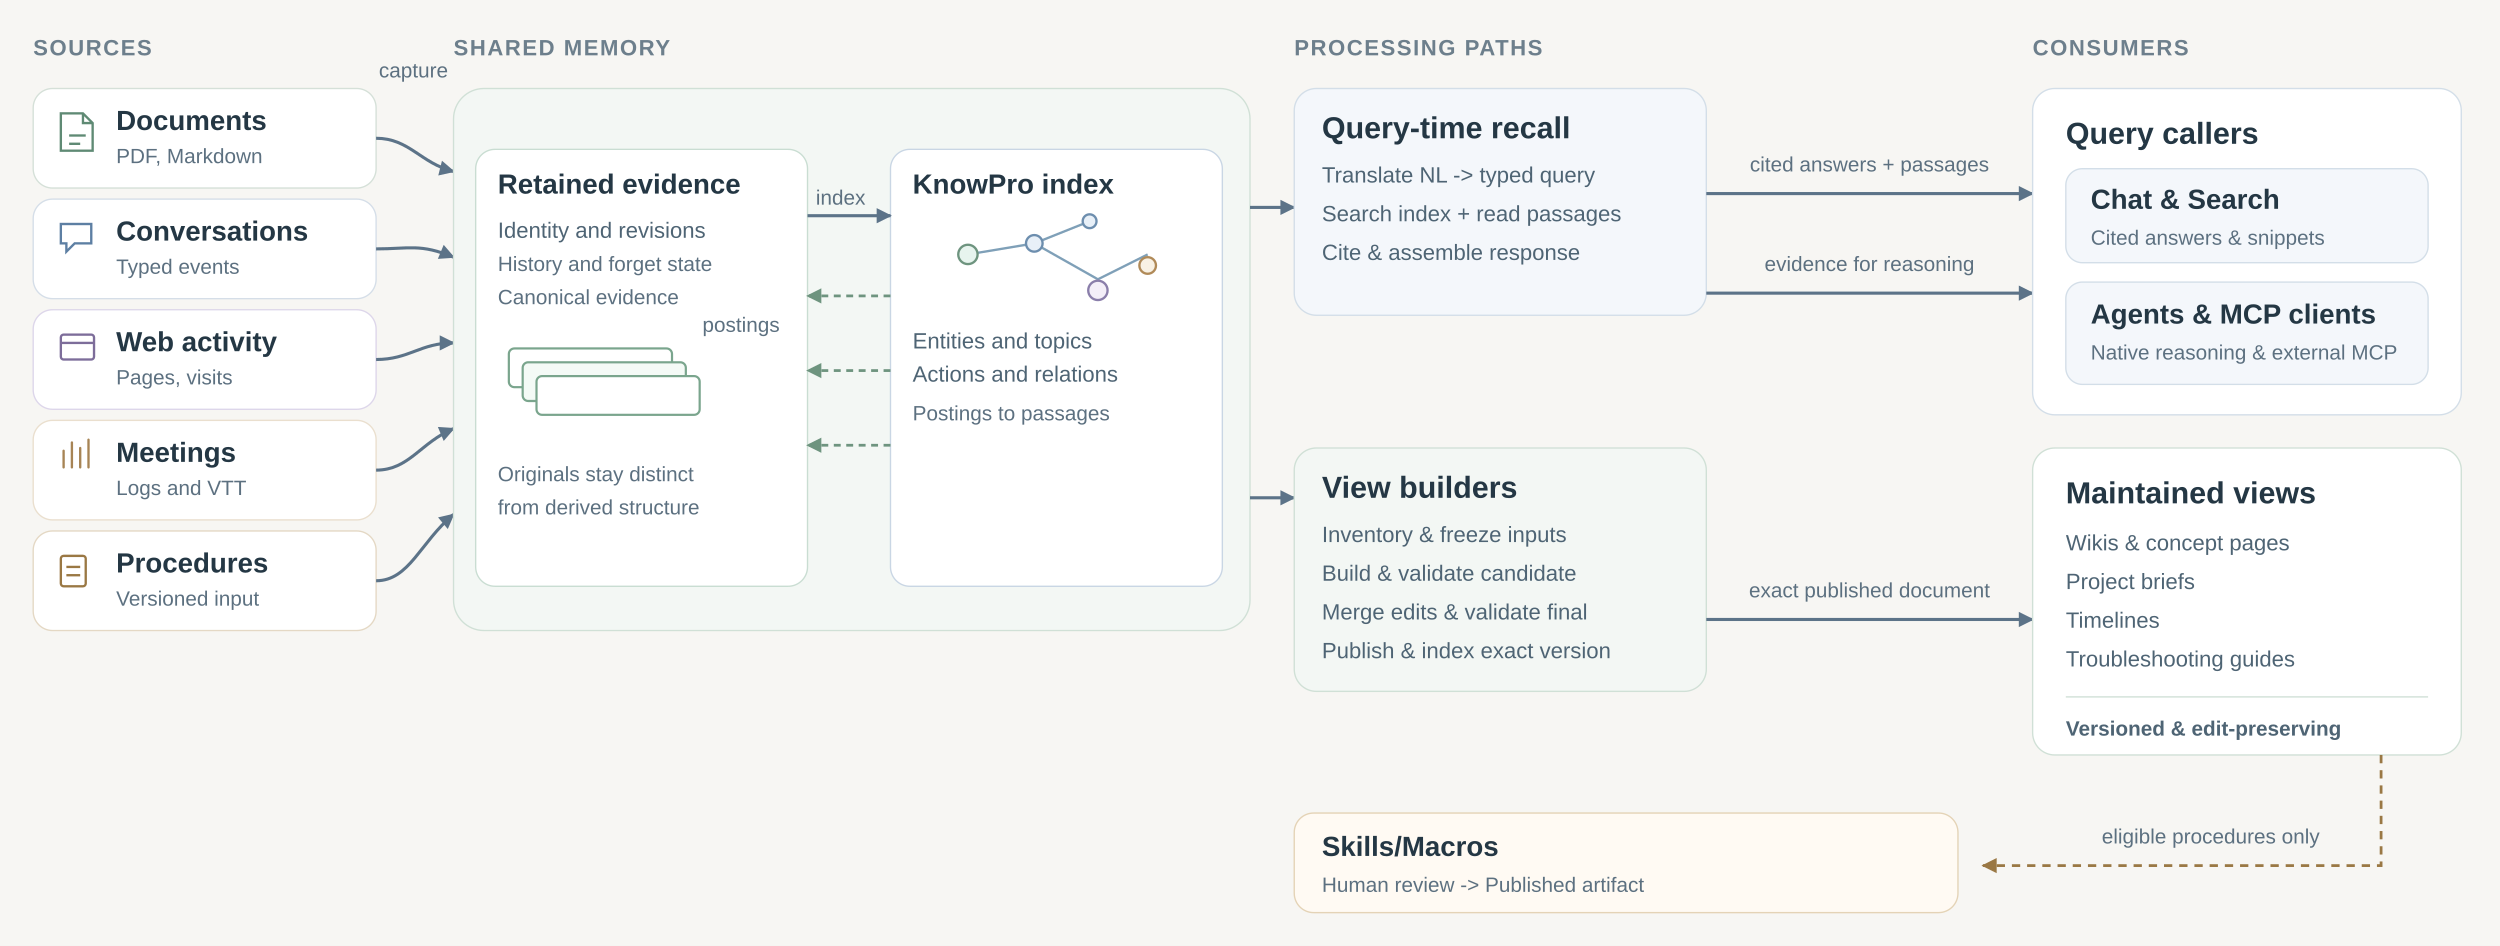
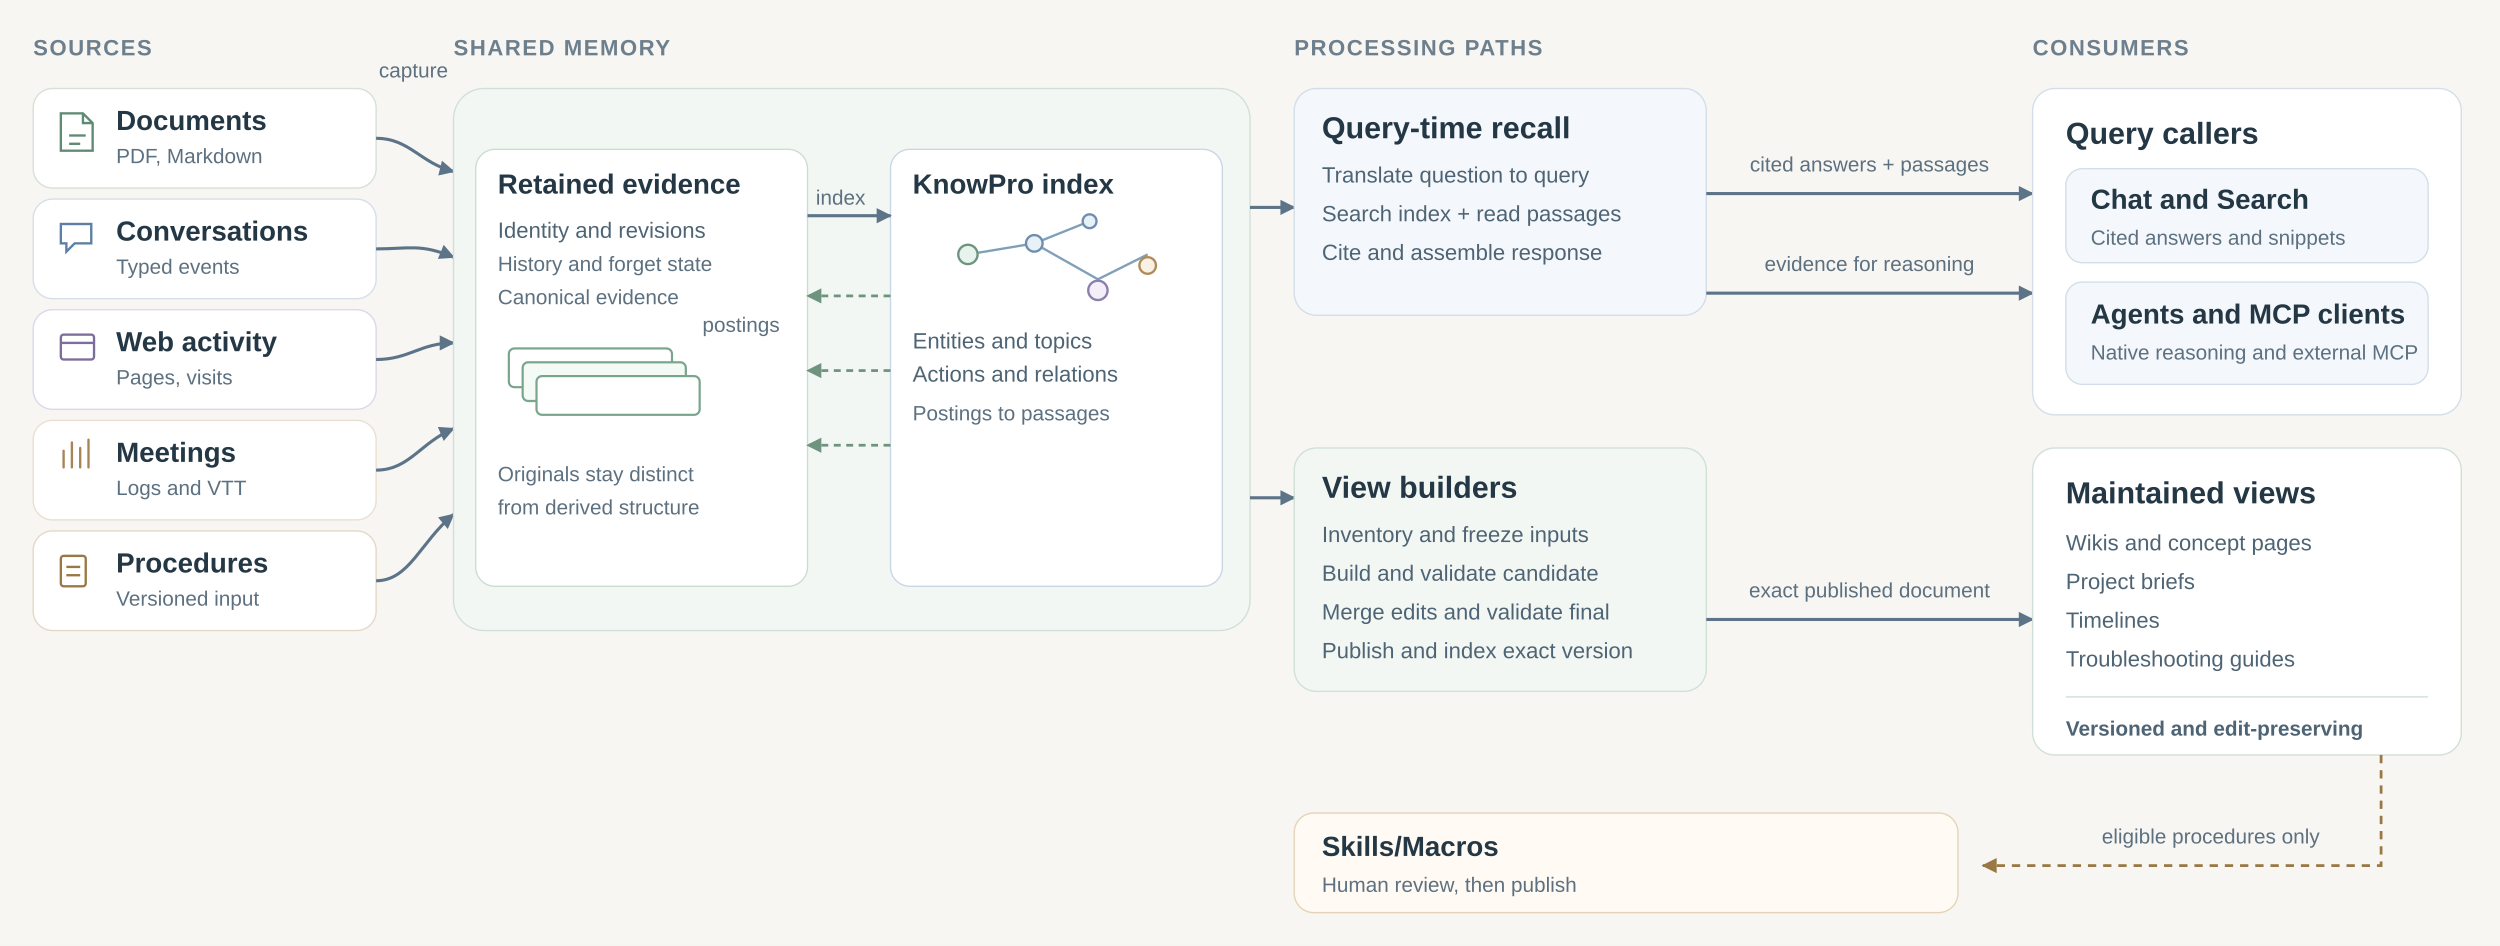
<svg xmlns="http://www.w3.org/2000/svg" width="1808" height="684" viewBox="0 0 1808 684" role="img" aria-labelledby="hybrid-title hybrid-desc">
  <defs>
    <marker id="arrow" markerWidth="11" markerHeight="11" refX="10" refY="5.5" orient="auto" markerUnits="userSpaceOnUse">
      <path d="M0 0 11 5.5 0 11z" fill="#5c7388" />
    </marker>
    <marker id="post" markerWidth="11" markerHeight="11" refX="10" refY="5.5" orient="auto" markerUnits="userSpaceOnUse">
      <path d="M0 0 11 5.5 0 11z" fill="#6e947f" />
    </marker>
    <marker id="optional" markerWidth="11" markerHeight="11" refX="10" refY="5.5" orient="auto" markerUnits="userSpaceOnUse">
      <path d="M0 0 11 5.5 0 11z" fill="#9a7844" />
    </marker>
    <style>
      text { font-family: "Segoe UI", Arial, sans-serif; fill: #243744; }
      .cap { font-size: 16px; font-weight: 700; fill: #6d7f8c; letter-spacing: 1.1px; }
      .h { font-size: 20px; font-weight: 700; }
      .h22 { font-size: 22px; font-weight: 700; }
      .body { font-size: 16px; fill: #4e6474; }
      .small { font-size: 15px; fill: #5c7080; }
      .tag { font-size: 15px; font-weight: 600; fill: #4e6474; }
      .edge { fill: none; stroke: #5c7388; stroke-width: 2.25; marker-end: url(#arrow); }
      .post { fill: none; stroke: #6e947f; stroke-width: 2; stroke-dasharray: 5 4; marker-end: url(#post); }
      .opt { fill: none; stroke: #9a7844; stroke-width: 2; stroke-dasharray: 6 5; marker-end: url(#optional); }
    </style>
  </defs>
  <rect width="1808" height="684" fill="#f7f6f3" />
  <text x="24" y="40" class="cap">SOURCES</text>
  <text x="328" y="40" class="cap">SHARED MEMORY</text>
  <text x="936" y="40" class="cap">PROCESSING PATHS</text>
  <text x="1470" y="40" class="cap">CONSUMERS</text>
  <g data-card="documents">
    <rect x="24" y="64" width="248" height="72" rx="14" fill="#fff" stroke="#d5e0d8" />
    <path d="M44 82h16l7 7v20H44z M60 82v7h7 M50 98h12 M50 104h8" fill="none" stroke="#5f8a74" stroke-width="1.7" />
    <text x="84" y="94" class="h">Documents</text>
    <text x="84" y="118" class="small">PDF, Markdown</text>
  </g>
  <g data-card="conversations">
    <rect x="24" y="144" width="248" height="72" rx="14" fill="#fff" stroke="#d5dee8" />
    <path d="M44 162h22v14H54l-6 6v-6h-4z" fill="none" stroke="#5d7fa3" stroke-width="1.7" />
    <text x="84" y="174" class="h">Conversations</text>
    <text x="84" y="198" class="small">Typed events</text>
  </g>
  <g data-card="web">
    <rect x="24" y="224" width="248" height="72" rx="14" fill="#fff" stroke="#ddd6ea" />
    <rect x="44" y="242" width="24" height="18" rx="2" fill="none" stroke="#7d6d9a" stroke-width="1.7" />
    <path d="M44 248h24" stroke="#7d6d9a" stroke-width="1.7" />
    <text x="84" y="254" class="h">Web activity</text>
    <text x="84" y="278" class="small">Pages, visits</text>
  </g>
  <g data-card="meetings">
    <rect x="24" y="304" width="248" height="72" rx="14" fill="#fff" stroke="#eadfce" />
    <path d="M46 326v12 M52 320v18 M58 324v14 M64 318v20" fill="none" stroke="#a78455" stroke-width="1.7" stroke-linecap="round" />
    <text x="84" y="334" class="h">Meetings</text>
    <text x="84" y="358" class="small">Logs and VTT</text>
  </g>
  <g data-card="procedures">
    <rect x="24" y="384" width="248" height="72" rx="14" fill="#fff" stroke="#e4d8c4" />
    <rect x="44" y="402" width="18" height="22" rx="2" fill="none" stroke="#9a7844" stroke-width="1.7" />
    <path d="M48 410h10 M48 416h10" stroke="#9a7844" stroke-width="1.7" />
    <text x="84" y="414" class="h">Procedures</text>
    <text x="84" y="438" class="small">Versioned input</text>
  </g>
  <path d="M272 100C296 100 304 118 328 124" class="edge" />
  <path d="M272 180C296 180 304 176 328 186" class="edge" />
  <path d="M272 260C296 260 304 248 328 248" class="edge" />
  <path d="M272 340C296 340 304 320 328 310" class="edge" />
  <path d="M272 420C296 420 304 392 328 372" class="edge" />
  <text x="274" y="56" class="small">capture</text>
  <rect x="328" y="64" width="576" height="392" rx="22" fill="#f3f7f4" stroke="#d0e0d6" />
  <g data-card="evidence">
    <rect x="344" y="108" width="240" height="316" rx="14" fill="#fff" stroke="#c9ddd2" />
    <text x="360" y="140" class="h">Retained evidence</text>
    <text x="360" y="172" class="body">Identity and revisions</text>
    <text x="360" y="196" class="small">History and forget state</text>
    <text x="360" y="220" class="small">Canonical evidence</text>
    <g fill="none" stroke="#7aa58d" stroke-width="1.6">
      <rect x="368" y="252" width="118" height="28" rx="4" />
      <rect x="378" y="262" width="118" height="28" rx="4" fill="#f4faf6" />
      <rect x="388" y="272" width="118" height="28" rx="4" fill="#fff" />
    </g>
    <text x="360" y="348" class="small">Originals stay distinct</text>
    <text x="360" y="372" class="small">from derived structure</text>
  </g>
  <g data-card="index">
    <rect x="644" y="108" width="240" height="316" rx="14" fill="#fff" stroke="#c9d6e4" />
    <text x="660" y="140" class="h">KnowPro index</text>
    <g fill="none" stroke="#7fa0b8" stroke-width="1.7">
      <path d="M700 184l48-8 46 26 36-18 M748 176l40-16" />
      <circle cx="700" cy="184" r="7" fill="#e7f4ee" stroke="#6e947f" />
      <circle cx="748" cy="176" r="6" fill="#e8f0f8" stroke="#6d8eae" />
      <circle cx="794" cy="210" r="7" fill="#f3eef8" stroke="#8a7eaa" />
      <circle cx="830" cy="192" r="6" fill="#f8f1e4" stroke="#b08a58" />
      <circle cx="788" cy="160" r="5" fill="#e8f0f8" stroke="#6d8eae" />
    </g>
    <text x="660" y="252" class="body">Entities and topics</text>
    <text x="660" y="276" class="body">Actions and relations</text>
    <text x="660" y="304" class="small">Postings to passages</text>
  </g>
  <path d="M584 156H644" class="edge" />
  <text x="590" y="148" class="small">index</text>
  <path d="M644 214H584" class="post" />
  <path d="M644 268H584" class="post" />
  <path d="M644 322H584" class="post" />
  <text x="508" y="240" class="small">postings</text>
  <path d="M904 150H936" class="edge" />
  <path d="M904 360H936" class="edge" />
  <g data-card="recall">
    <rect x="936" y="64" width="298" height="164" rx="16" fill="#f4f7fb" stroke="#d3dee8" />
    <text x="956" y="100" class="h22">Query-time recall</text>
-     <text x="956" y="132" class="body">Translate NL -&gt; typed query</text>
+     <text x="956" y="132" class="body">Translate question to query</text>
    <text x="956" y="160" class="body">Search index + read passages</text>
-     <text x="956" y="188" class="body">Cite &amp; assemble response</text>
+     <text x="956" y="188" class="body">Cite and assemble response</text>
  </g>
  <g data-card="builders">
    <rect x="936" y="324" width="298" height="176" rx="16" fill="#f3f7f4" stroke="#d0e0d6" />
    <text x="956" y="360" class="h22">View builders</text>
-     <text x="956" y="392" class="body">Inventory &amp; freeze inputs</text>
-     <text x="956" y="420" class="body">Build &amp; validate candidate</text>
-     <text x="956" y="448" class="body">Merge edits &amp; validate final</text>
-     <text x="956" y="476" class="body">Publish &amp; index exact version</text>
+     <text x="956" y="392" class="body">Inventory and freeze inputs</text>
+     <text x="956" y="420" class="body">Build and validate candidate</text>
+     <text x="956" y="448" class="body">Merge edits and validate final</text>
+     <text x="956" y="476" class="body">Publish and index exact version</text>
  </g>
  <path d="M1234 140H1470" class="edge" />
  <text x="1352" y="124" text-anchor="middle" class="small">cited answers + passages</text>
  <path d="M1234 212H1470" class="edge" />
  <text x="1352" y="196" text-anchor="middle" class="small">evidence for reasoning</text>
  <path d="M1234 448H1470" class="edge" />
  <text x="1352" y="432" text-anchor="middle" class="small">exact published document</text>
  <g data-card="callers">
    <rect x="1470" y="64" width="310" height="236" rx="16" fill="#fff" stroke="#d3dee8" />
    <text x="1494" y="104" class="h22">Query callers</text>
    <g data-card="chat">
      <rect x="1494" y="122" width="262" height="68" rx="12" fill="#f4f7fb" stroke="#d3dee8" />
-       <text x="1512" y="151" class="h">Chat &amp; Search</text>
-       <text x="1512" y="177" class="small">Cited answers &amp; snippets</text>
+       <text x="1512" y="151" class="h">Chat and Search</text>
+       <text x="1512" y="177" class="small">Cited answers and snippets</text>
    </g>
    <g data-card="agents">
      <rect x="1494" y="204" width="262" height="74" rx="12" fill="#f4f7fb" stroke="#d3dee8" />
-       <text x="1512" y="234" class="h">Agents &amp; MCP clients</text>
-       <text x="1512" y="260" class="small">Native reasoning &amp; external MCP</text>
+       <text x="1512" y="234" class="h">Agents and MCP clients</text>
+       <text x="1512" y="260" class="small">Native reasoning and external MCP</text>
    </g>
  </g>
  <g data-card="views">
    <rect x="1470" y="324" width="310" height="222" rx="16" fill="#fff" stroke="#d0e0d6" />
    <text x="1494" y="364" class="h22">Maintained views</text>
-     <text x="1494" y="398" class="body">Wikis &amp; concept pages</text>
+     <text x="1494" y="398" class="body">Wikis and concept pages</text>
    <text x="1494" y="426" class="body">Project briefs</text>
    <text x="1494" y="454" class="body">Timelines</text>
    <text x="1494" y="482" class="body">Troubleshooting guides</text>
    <line x1="1494" y1="504" x2="1756" y2="504" stroke="#d0e0d6" />
-     <text x="1494" y="532" class="tag">Versioned &amp; edit-preserving</text>
+     <text x="1494" y="532" class="tag">Versioned and edit-preserving</text>
  </g>
  <path d="M1722 546v80h-288" class="opt" />
  <text x="1520" y="610" class="small">eligible procedures only</text>
  <g data-card="review">
    <rect x="936" y="588" width="480" height="72" rx="14" fill="#fffaf3" stroke="#e4d3b6" />
    <text x="956" y="619" class="h">Skills/Macros</text>
-     <text x="956" y="645" class="small">Human review -&gt; Published artifact</text>
+     <text x="956" y="645" class="small">Human review, then publish</text>
  </g>
</svg>
